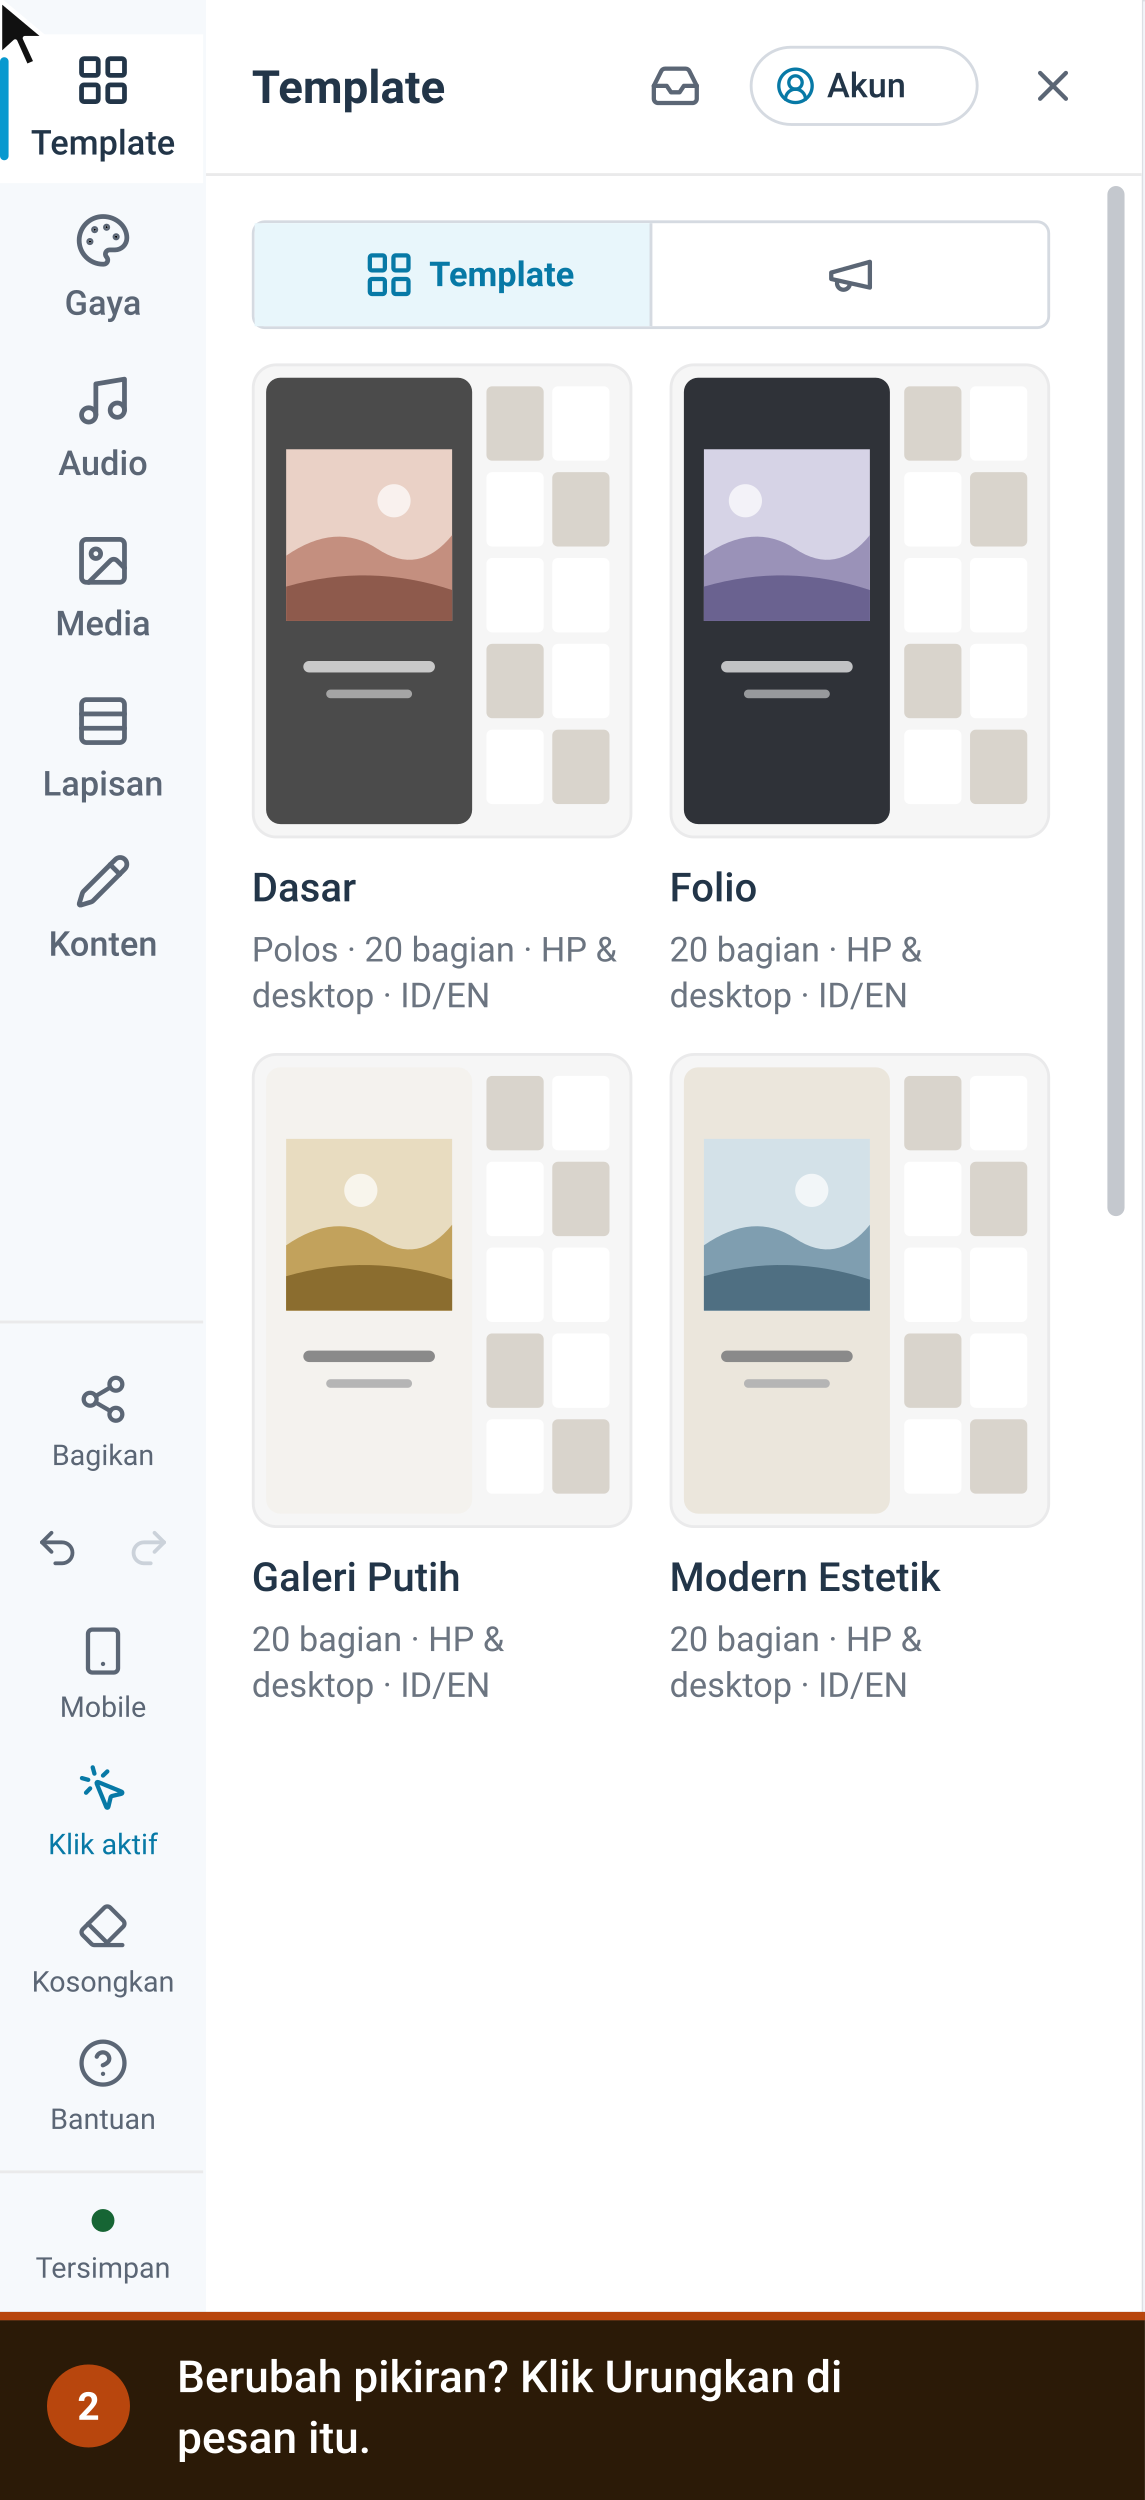
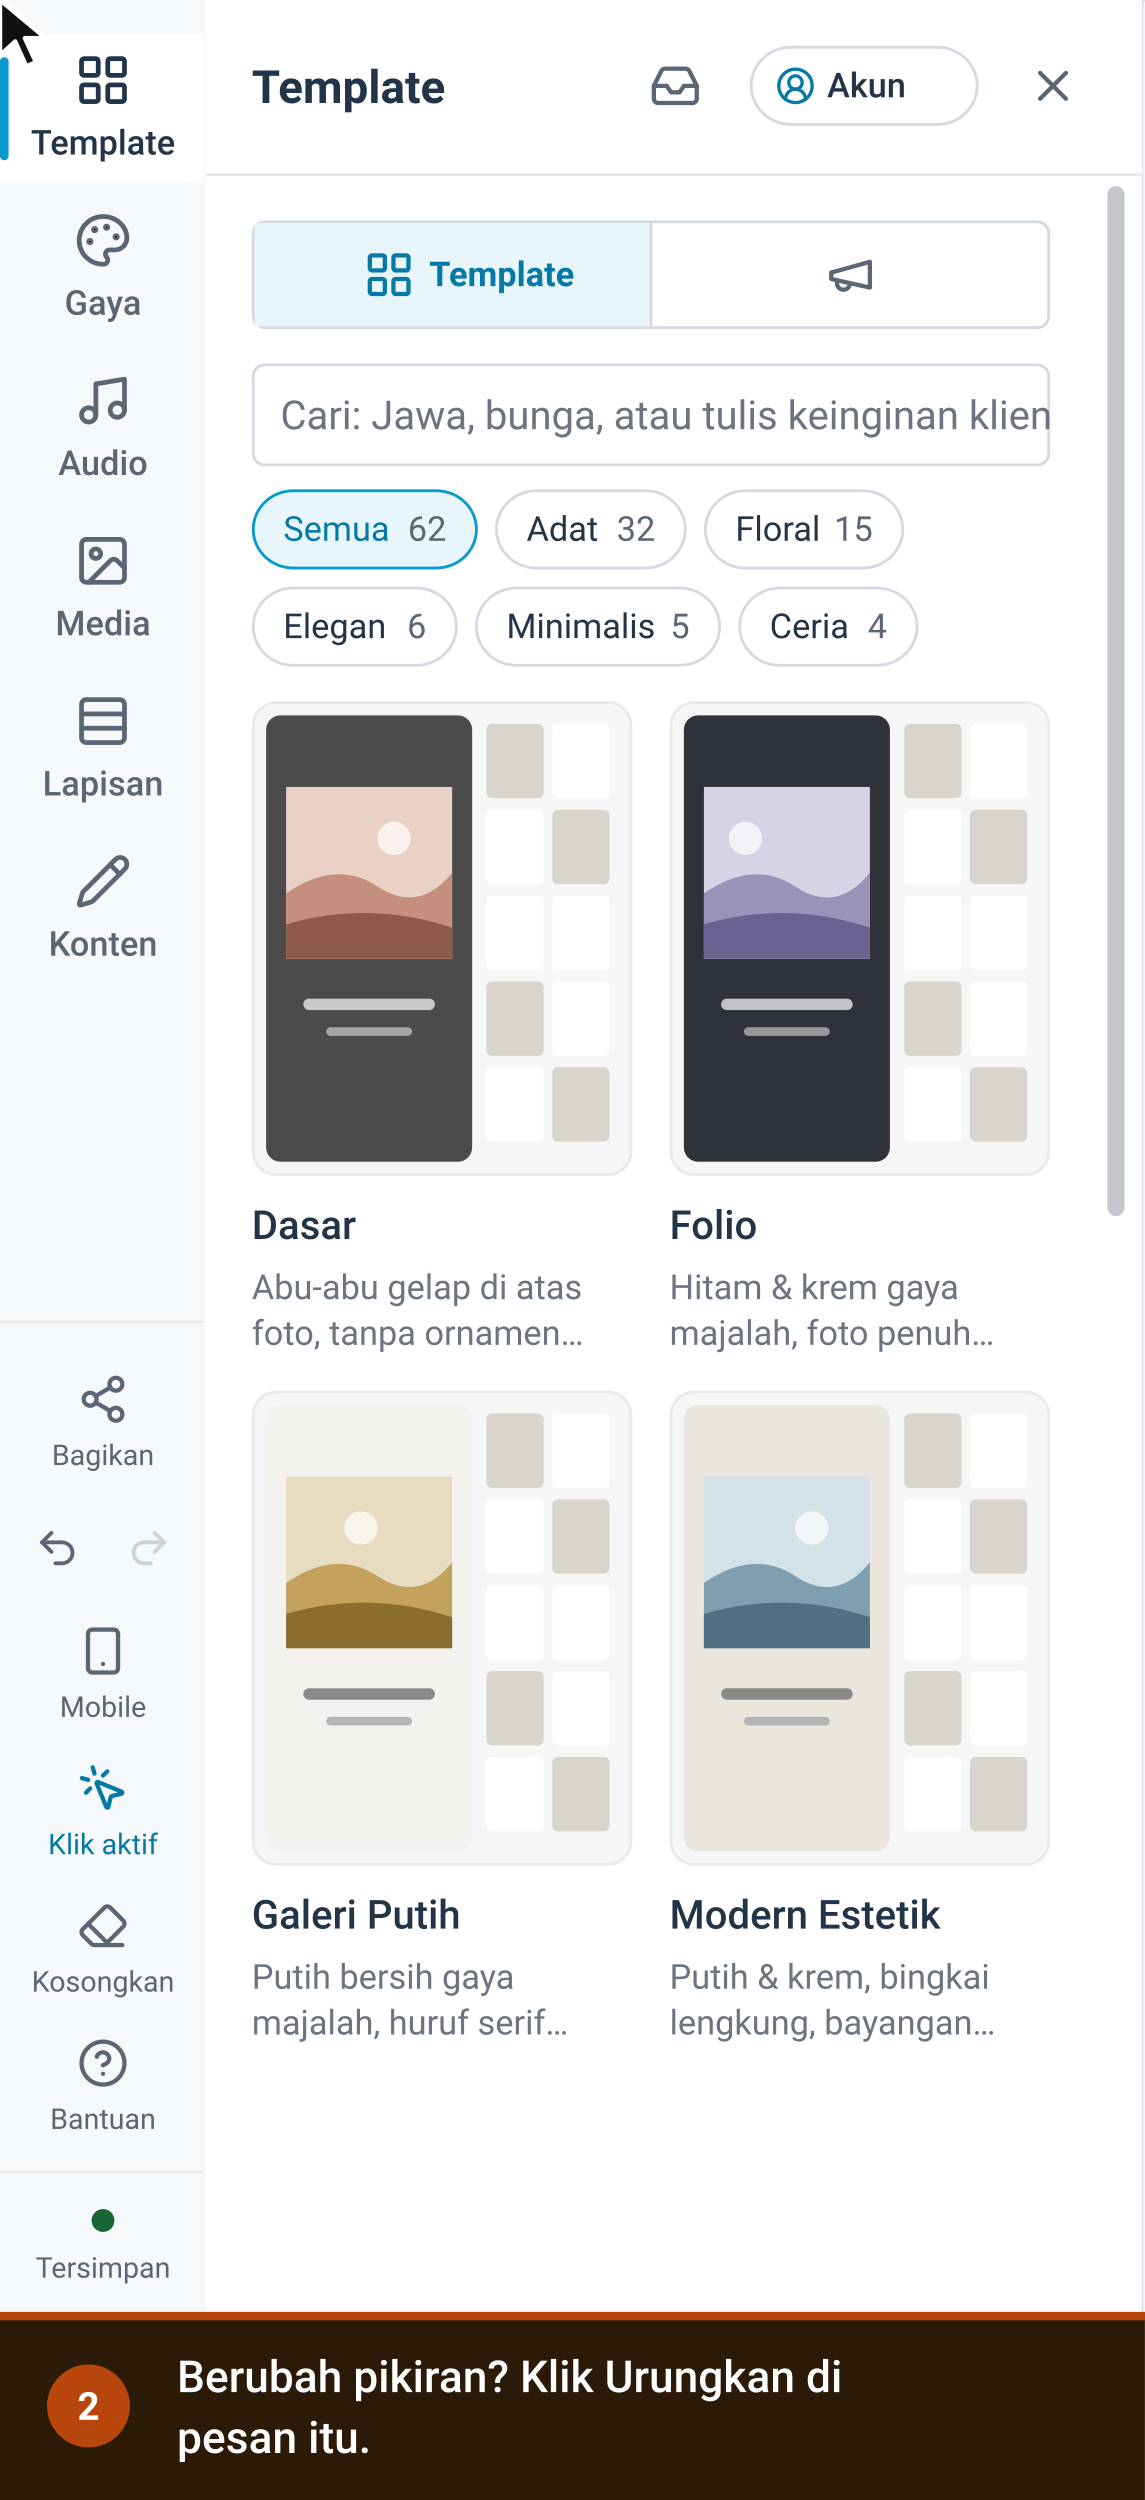
<svg xmlns="http://www.w3.org/2000/svg" viewBox="0 0 414 904" width="414" height="904" role="img" aria-labelledby="ttl dsc" font-family="Roboto,-apple-system,BlinkMacSystemFont,&quot;Segoe UI&quot;,system-ui,sans-serif" data-total="8.6" data-steps="0,3.6">
  <style>#e-toast{transform-box:fill-box;transform-origin:center;opacity:0;transform:translateY(24px);animation:v0 8.6s infinite}@keyframes v0{0%{opacity:0;transform:translateY(24px)}4.651%{opacity:0;transform:translateY(24px);animation-timing-function:cubic-bezier(0.23,1,0.32,1)}7.674%{opacity:1;transform:none}56.86%{opacity:1;transform:none;animation-timing-function:cubic-bezier(0.23,1,0.32,1)}58.721%{opacity:0;transform:translateY(24px)}94.767%{opacity:0;transform:translateY(24px)}100%{opacity:0;transform:translateY(24px)}}
#cur{animation:cur 8.6s infinite}@keyframes cur{0%{transform:translate(354px,786px);animation-timing-function:cubic-bezier(0.77,0,0.175,1)}14.651%{transform:translate(258.7px,567px);animation-timing-function:cubic-bezier(0.77,0,0.175,1)}41.86%{transform:translate(258.7px,567px);animation-timing-function:cubic-bezier(0.77,0,0.175,1)}55.698%{transform:translate(357px,796.7px);animation-timing-function:cubic-bezier(0.77,0,0.175,1)}94.767%{transform:translate(357px,796.7px);animation-timing-function:cubic-bezier(0.77,0,0.175,1)}100%{transform:translate(354px,786px);animation-timing-function:cubic-bezier(0.77,0,0.175,1)}}
#r1{opacity:0;transform-origin:357px 796.7px;animation:r1 8.6s infinite}@keyframes r1{0%,55.698%{opacity:0;transform:scale(.4);animation-timing-function:cubic-bezier(0.23,1,0.32,1)}56.279%{opacity:1}62.093%{opacity:0;transform:scale(1.5)}100%{opacity:0}}
#c0,#n0{opacity:0;animation:c0 8.6s infinite}@keyframes c0{0%{opacity:1}41.86%{opacity:1}44.186%{opacity:0}99.419%{opacity:0}100%{opacity:1}}
#c1,#n1{opacity:1;animation:c1 8.6s infinite}@keyframes c1{0%{opacity:0}41.86%{opacity:0}44.186%{opacity:1}94.767%{opacity:1}97.093%{opacity:0}100%{opacity:0}}
#prog{transform-origin:0 0;transform:scaleX(1);animation:prog 8.6s linear infinite}@keyframes prog{0%{transform:scaleX(0)}94.767%{transform:scaleX(1)}100%{transform:scaleX(1)}}
@media (prefers-reduced-motion:reduce){*{animation:none!important}#cur{display:none}}</style>
  <defs>
    <clipPath id="stage">
      <rect x="0" y="0" width="414" height="836" />
    </clipPath>
  </defs>
  <rect x="0" y="0" width="414" height="904" rx="0" fill="#eef1f5" />
  <g clip-path="url(#stage)">
    <g id="world" transform="translate(0 -95.19) scale(1.0347)">
      <rect x="0" y="0" width="1440" height="900" rx="0" fill="#f3f5f9" />
      <rect x="0" y="0" width="1440" height="44" rx="0" fill="#4497ca" />
      <g transform="translate(17 13) scale(0.75)" fill="none" stroke="#ffffff" stroke-width="2" stroke-linecap="round" stroke-linejoin="round">
        <path d="M18 6 6 18" />
        <path d="m6 6 12 12" />
      </g>
      <circle cx="61" cy="22" r="12" fill="#ffffff" />
      <circle cx="61" cy="22" r="6" fill="#4497ca" />
      <text x="83" y="26" font-size="12" fill="#ffffff">Landing Page Studio</text>
      <circle cx="213" cy="22" r="1.6" fill="#ffffff" />
      <text x="223" y="26" font-size="12" fill="#ffffff">Undangan Rani &amp; Dimas</text>
      <rect x="1250.5" y="10.5" width="93" height="24" rx="4" fill="none" stroke="rgba(255,255,255,.6)" stroke-width="1" />
      <text x="1297" y="26" font-size="11" font-weight="600" fill="#ffffff" text-anchor="middle">View analytics</text>
      <text x="1356" y="26" font-size="12" fill="#ffffff">Rina</text>
      <circle cx="1412" cy="22" r="12" fill="#ffffff" />
      <text x="1412" y="26" font-size="11" font-weight="500" fill="#4497ca" text-anchor="middle">R</text>
      <rect x="0" y="44" width="1440" height="48" rx="0" fill="#ffffff" />
      <line x1="0" y1="92" x2="1440" y2="92" stroke="#dcdfe4" stroke-width="1" />
      <line x1="399" y1="44" x2="399" y2="900" stroke="#dcdfe4" stroke-width="1" />
      <text x="16" y="70" font-size="12" font-weight="500" fill="#5b6675">Code</text>
      <text x="60" y="70" font-size="12" font-weight="500" fill="#5b6675">Media</text>
      <text x="109" y="70" font-size="12" font-weight="500" fill="#5b6675">Security</text>
      <text x="169" y="70" font-size="12" font-weight="500" fill="#5b6675">Settings</text>
      <rect x="230" y="57" width="16" height="16" rx="3.52" fill="#4a9de8" />
      <circle cx="235.92" cy="65" r="3.2" fill="none" stroke="#ffffff" stroke-width="1.28" />
      <circle cx="240.08" cy="65" r="3.2" fill="none" stroke="#ffffff" stroke-width="1.28" />
      <text x="253" y="70" font-size="12" font-weight="700" fill="#0f161e">NikahKit</text>
      <defs>
        <linearGradient id="nkInd" x1="0" x2="1">
          <stop offset="0" stop-color="#09afed" />
          <stop offset="1" stop-color="#66d1f9" />
        </linearGradient>
      </defs>
      <rect x="250" y="87" width="28" height="5" rx="2" fill="url(#nkInd)" />
      <g transform="translate(418 57) scale(0.8333333)" fill="none" stroke="#5b6675" stroke-width="2" stroke-linecap="round" stroke-linejoin="round">
        <rect width="18" height="18" x="3" y="3" rx="2" />
        <path d="M9 3v18" />
      </g>
      <g transform="translate(452 57) scale(0.8333333)" fill="none" stroke="#5b6675" stroke-width="2" stroke-linecap="round" stroke-linejoin="round">
        <rect width="18" height="11" x="3" y="11" rx="2" ry="2" />
        <path d="M7 11V7a5 5 0 0 1 10 0v4" />
      </g>
      <rect x="492.5" y="52.5" width="205" height="30" rx="4" fill="#e8f9ef" stroke="#15c15d" stroke-width="1" />
      <text x="501" y="73" font-size="14" fill="#166534">Only you are editing this page</text>
      <rect x="858.5" y="50.5" width="123" height="33" rx="4" fill="#f6f9fc" stroke="#dcdfe4" stroke-width="1" />
      <g transform="translate(867 60) scale(0.5833333)" fill="none" stroke="#5b6675" stroke-width="2" stroke-linecap="round" stroke-linejoin="round">
        <rect width="20" height="14" x="2" y="3" rx="2" />
        <line x1="8" x2="16" y1="21" y2="21" />
        <line x1="12" x2="12" y1="17" y2="21" />
      </g>
      <g transform="translate(897 60) scale(0.5833333)" fill="none" stroke="#5b6675" stroke-width="2" stroke-linecap="round" stroke-linejoin="round">
        <rect width="20" height="14" x="2" y="3" rx="2" />
        <line x1="8" x2="16" y1="21" y2="21" />
        <line x1="12" x2="12" y1="17" y2="21" />
      </g>
      <g transform="translate(927 60) scale(0.5833333)" fill="none" stroke="#5b6675" stroke-width="2" stroke-linecap="round" stroke-linejoin="round">
        <rect width="16" height="20" x="4" y="2" rx="2" ry="2" />
        <line x1="12" x2="12.01" y1="18" y2="18" />
      </g>
      <rect x="952" y="54" width="26" height="26" rx="3" fill="#ffffff" />
      <g transform="translate(957 60) scale(0.5833333)" fill="none" stroke="#5b6675" stroke-width="2" stroke-linecap="round" stroke-linejoin="round">
        <rect width="14" height="20" x="5" y="2" rx="2" ry="2" />
        <path d="M12 18h.01" />
      </g>
      <rect x="990.5" y="53.5" width="35" height="27" rx="4" fill="#ffffff" stroke="#dcdfe4" stroke-width="2" />
      <g transform="translate(1000 59) scale(0.6666667)" fill="none" stroke="#5b6675" stroke-width="2" stroke-linecap="round" stroke-linejoin="round">
        <circle cx="11" cy="11" r="8" />
        <path d="m21 21-4.3-4.3" />
      </g>
      <rect x="1193" y="50" width="82" height="34" rx="4" fill="#ffffff" stroke="#e8ebef" stroke-width="2" />
      <text x="1201" y="72" font-size="13" font-weight="500" fill="#223548">Simpan</text>
      <g transform="translate(1250.5 59.5) scale(0.625)" fill="none" stroke="#223548" stroke-width="2" stroke-linecap="round" stroke-linejoin="round">
        <path d="M15 2H6a2 2 0 0 0-2 2v16a2 2 0 0 0 2 2h12a2 2 0 0 0 2-2V7Z" />
        <path d="M14 2v4a2 2 0 0 0 2 2h4" />
        <path d="M10 9H8" />
        <path d="M16 13H8" />
        <path d="M16 17H8" />
      </g>
      <rect x="1283" y="50" width="151" height="34" rx="4" fill="#0899cf" />
      <text x="1403" y="72" font-size="13" font-weight="500" fill="#ffffff" text-anchor="end">Simpan &amp; Terbitkan</text>
      <g transform="translate(1410.5 59.5) scale(0.625)" fill="none" stroke="#ffffff" stroke-width="2" stroke-linecap="round" stroke-linejoin="round">
        <path d="M4.5 16.5c-1.5 1.26-2 5-2 5s3.74-.5 5-2c.71-.84.7-2.13-.09-2.91a2.18 2.18 0 0 0-2.91-.09z" />
        <path d="m12 15-3-3a22 22 0 0 1 2-3.95A12.88 12.88 0 0 1 22 2c0 2.72-.78 7.5-6 11a22.35 22.35 0 0 1-4 2z" />
        <path d="M9 12H4s.55-3.03 2-4c1.62-1.08 5 0 5 0" />
        <path d="M12 15v5s3.03-.55 4-2c1.08-1.62 0-5 0-5" />
      </g>
      <rect x="0" y="92" width="72" height="808" rx="0" fill="#f6f9fc" />
      <rect x="0" y="104" width="71" height="52" rx="0" fill="#ffffff" />
      <rect x="0" y="112" width="3" height="36" rx="1.5" fill="#0899cf" />
      <g transform="translate(26 110) scale(0.8333333)" fill="none" stroke="#223548" stroke-width="2" stroke-linecap="round" stroke-linejoin="round">
        <rect width="7" height="7" x="3" y="3" rx="1" />
        <rect width="7" height="7" x="14" y="3" rx="1" />
        <rect width="7" height="7" x="14" y="14" rx="1" />
        <rect width="7" height="7" x="3" y="14" rx="1" />
      </g>
      <text x="36" y="146" font-size="12" font-weight="500" fill="#223548" text-anchor="middle">Template</text>
      <g transform="translate(26 166) scale(0.8333333)" fill="none" stroke="#5b6675" stroke-width="2" stroke-linecap="round" stroke-linejoin="round">
        <path d="M12 22a1 1 0 0 1 0-20 10 9 0 0 1 10 9 5 5 0 0 1-5 5h-2.25a1.75 1.75 0 0 0-1.4 2.8l.3.4a1.75 1.75 0 0 1-1.4 2.8z" />
        <circle cx="13.5" cy="6.5" r=".5" fill="currentColor" />
        <circle cx="17.5" cy="10.5" r=".5" fill="currentColor" />
        <circle cx="6.5" cy="12.5" r=".5" fill="currentColor" />
        <circle cx="8.5" cy="7.5" r=".5" fill="currentColor" />
      </g>
      <text x="36" y="202" font-size="12" font-weight="500" fill="#5b6675" text-anchor="middle">Gaya</text>
      <g transform="translate(26 222) scale(0.8333333)" fill="none" stroke="#5b6675" stroke-width="2" stroke-linecap="round" stroke-linejoin="round">
        <path d="M9 18V5l12-2v13" />
        <circle cx="6" cy="18" r="3" />
        <circle cx="18" cy="16" r="3" />
      </g>
      <text x="36" y="258" font-size="12" font-weight="500" fill="#5b6675" text-anchor="middle">Audio</text>
      <g transform="translate(26 278) scale(0.8333333)" fill="none" stroke="#5b6675" stroke-width="2" stroke-linecap="round" stroke-linejoin="round">
        <rect width="18" height="18" x="3" y="3" rx="2" ry="2" />
        <circle cx="9" cy="9" r="2" />
        <path d="m21 15-3.086-3.086a2 2 0 0 0-2.828 0L6 21" />
      </g>
      <text x="36" y="314" font-size="12" font-weight="500" fill="#5b6675" text-anchor="middle">Media</text>
      <g transform="translate(26 334) scale(0.8333333)" fill="none" stroke="#5b6675" stroke-width="2" stroke-linecap="round" stroke-linejoin="round">
        <rect width="18" height="18" x="3" y="3" rx="2" />
        <path d="M21 9H3" />
        <path d="M21 15H3" />
      </g>
      <text x="36" y="370" font-size="12" font-weight="500" fill="#5b6675" text-anchor="middle">Lapisan</text>
      <g transform="translate(26 390) scale(0.8333333)" fill="none" stroke="#5b6675" stroke-width="2" stroke-linecap="round" stroke-linejoin="round">
        <path d="M21.174 6.812a1 1 0 0 0-3.986-3.987L3.842 16.174a2 2 0 0 0-.5.83l-1.321 4.352a.5.5 0 0 0 .623.622l4.353-1.32a2 2 0 0 0 .83-.497z" />
        <path d="m15 5 4 4" />
      </g>
      <text x="36" y="426" font-size="12" font-weight="500" fill="#5b6675" text-anchor="middle">Konten</text>
      <line x1="0" y1="554" x2="71" y2="554" stroke="#eaeaeb" stroke-width="1" />
      <g transform="translate(27 572) scale(0.75)" fill="none" stroke="#5b6675" stroke-width="2" stroke-linecap="round" stroke-linejoin="round">
        <circle cx="18" cy="5" r="3" />
        <circle cx="6" cy="12" r="3" />
        <circle cx="18" cy="19" r="3" />
        <line x1="8.59" x2="15.42" y1="13.51" y2="17.49" />
        <line x1="15.41" x2="8.59" y1="6.51" y2="10.49" />
      </g>
      <text x="36" y="604" font-size="10" fill="#5b6675" text-anchor="middle">Bagikan</text>
      <g transform="translate(12 625) scale(0.6666667)" fill="none" stroke="#5b6675" stroke-width="2" stroke-linecap="round" stroke-linejoin="round">
        <path d="M9 14 4 9l5-5" />
        <path d="M4 9h10.5a5.5 5.5 0 0 1 5.5 5.5a5.5 5.5 0 0 1-5.5 5.5H11" />
      </g>
      <g transform="translate(44 625) scale(0.6666667)" fill="none" stroke="#cbd2da" stroke-width="2" stroke-linecap="round" stroke-linejoin="round">
        <path d="m15 14 5-5-5-5" />
        <path d="M20 9H9.5A5.5 5.5 0 0 0 4 14.5A5.5 5.5 0 0 0 9.5 20H13" />
      </g>
      <g transform="translate(27 660) scale(0.75)" fill="none" stroke="#5b6675" stroke-width="2" stroke-linecap="round" stroke-linejoin="round">
        <rect width="14" height="20" x="5" y="2" rx="2" ry="2" />
        <path d="M12 18h.01" />
      </g>
      <text x="36" y="692" font-size="10" fill="#5b6675" text-anchor="middle">Mobile</text>
      <g transform="translate(27 708) scale(0.75)" fill="none" stroke="#0779a6" stroke-width="2" stroke-linecap="round" stroke-linejoin="round">
        <path d="M14 4.1 12 6" />
        <path d="m5.1 8-2.9-.8" />
        <path d="m6 12-1.9 2" />
        <path d="M7.2 2.2 8 5.1" />
        <path d="M9.037 9.69a.498.498 0 0 1 .653-.653l11 4.5a.5.5 0 0 1-.074.949l-4.349 1.041a1 1 0 0 0-.74.739l-1.04 4.35a.5.5 0 0 1-.95.074z" />
      </g>
      <text x="36" y="740" font-size="10" fill="#0779a6" text-anchor="middle">Klik aktif</text>
      <g transform="translate(27 756) scale(0.75)" fill="none" stroke="#5b6675" stroke-width="2" stroke-linecap="round" stroke-linejoin="round">
        <path d="M21 21H8a2 2 0 0 1-1.42-.587l-3.994-3.999a2 2 0 0 1 0-2.828l10-10a2 2 0 0 1 2.829 0l5.999 6a2 2 0 0 1 0 2.828L12.834 21" />
        <path d="m5.082 11.09 8.828 8.828" />
      </g>
      <text x="36" y="788" font-size="10" fill="#5b6675" text-anchor="middle">Kosongkan</text>
      <g transform="translate(27 804) scale(0.75)" fill="none" stroke="#5b6675" stroke-width="2" stroke-linecap="round" stroke-linejoin="round">
        <circle cx="12" cy="12" r="10" />
        <path d="M9.09 9a3 3 0 0 1 5.83 1c0 2-3 3-3 3" />
        <path d="M12 17h.01" />
      </g>
      <text x="36" y="836" font-size="10" fill="#5b6675" text-anchor="middle">Bantuan</text>
      <rect x="0" y="851" width="71" height="49" rx="0" fill="#f6f9fc" />
      <line x1="0" y1="851" x2="71" y2="851" stroke="#eaeaeb" stroke-width="1" />
      <circle cx="36" cy="868" r="4" fill="#166534" />
      <text x="36" y="888" font-size="10" fill="#5b6675" text-anchor="middle">Tersimpan</text>
      <rect x="72" y="92" width="327" height="808" rx="0" fill="#ffffff" />
      <rect x="726" y="105" width="392" height="786" rx="0" fill="rgba(16,24,40,.06)" />
      <rect x="727" y="106" width="390" height="784" rx="0" fill="#fdf6ee" />
      <rect x="72" y="92" width="327" height="61" rx="0" fill="#ffffff" />
      <text x="88" y="128" font-size="16" font-weight="700" fill="#223548">Template</text>
      <g transform="translate(227 113) scale(0.75)" fill="none" stroke="#5b6675" stroke-width="2" stroke-linecap="round" stroke-linejoin="round">
        <polyline points="22 12 16 12 14 15 10 15 8 12 2 12" />
        <path d="M5.45 5.11 2 12v6a2 2 0 0 0 2 2h16a2 2 0 0 0 2-2v-6l-3.45-6.89A2 2 0 0 0 16.76 4H7.24a2 2 0 0 0-1.79 1.11z" />
      </g>
      <rect x="262.5" y="108.5" width="79" height="27" rx="14" fill="#ffffff" stroke="#d5dae1" stroke-width="1" />
      <g transform="translate(271 115) scale(0.5833333)" fill="none" stroke="#0779a6" stroke-width="2" stroke-linecap="round" stroke-linejoin="round">
        <path d="M18 20a6 6 0 0 0-12 0" />
        <circle cx="12" cy="10" r="4" />
        <circle cx="12" cy="12" r="10" />
      </g>
      <text x="289" y="126" font-size="12" font-weight="500" fill="#223548">Akun</text>
      <g transform="translate(359 113) scale(0.75)" fill="none" stroke="#5b6675" stroke-width="2" stroke-linecap="round" stroke-linejoin="round">
        <path d="M18 6 6 18" />
        <path d="m6 6 12 12" />
      </g>
      <line x1="72" y1="153" x2="399" y2="153" stroke="#eaeaeb" stroke-width="1" />
      <rect x="88.5" y="169.5" width="278" height="37" rx="4" fill="#ffffff" stroke="#d5dae1" stroke-width="1" />
      <rect x="89" y="170" width="138.5" height="36" rx="0" fill="#e8f6fb" />
      <line x1="227.5" y1="170" x2="227.5" y2="206" stroke="#d5dae1" stroke-width="1" />
      <g transform="translate(127 179) scale(0.75)" fill="none" stroke="#0779a6" stroke-width="2" stroke-linecap="round" stroke-linejoin="round">
        <rect width="7" height="7" x="3" y="3" rx="1" />
        <rect width="7" height="7" x="14" y="3" rx="1" />
        <rect width="7" height="7" x="14" y="14" rx="1" />
        <rect width="7" height="7" x="3" y="14" rx="1" />
      </g>
      <text x="150" y="192" font-size="12" font-weight="600" fill="#0779a6">Template</text>
      <g transform="translate(288.25 179) scale(0.75)" fill="none" stroke="#5b6675" stroke-width="2" stroke-linecap="round" stroke-linejoin="round">
        <path d="m3 11 18-5v12L3 14v-3z" />
        <path d="M11.6 16.8a3 3 0 1 1-5.8-1.6" />
      </g>
-       <rect x="88.5" y="219.5" width="132" height="165" rx="8" fill="#f6f6f6" stroke="#eaeaeb" stroke-width="1" />
-       <rect x="93" y="224" width="72" height="156" rx="5" fill="#4b4b4b" />
-       <defs>
-         <clipPath id="k97v4g0">
-           <rect x="100" y="249" width="58" height="60" />
+       <defs>
+         <clipPath id="kf8ighk">
+           <rect x="88" y="219" width="279" height="36" />
        </clipPath>
      </defs>
-       <g clip-path="url(#k97v4g0)">
-         <rect x="100" y="249" width="58" height="60" rx="0" fill="#ead1c6" />
-         <circle cx="137.7" cy="267" r="5.8" fill="rgba(255,255,255,.7)" />
-         <path d="M100 286.2 Q117.4 274.2 131.9 283.8 T158 279 V309 H100 Z" fill="#c48f7f" />
-         <path d="M100 297 Q129 288.6 158 298.2 V309 H100 Z" fill="#8e5a4c" />
-       </g>
-       <rect x="106" y="323" width="46" height="4" rx="2" fill="rgba(255,255,255,.7)" />
-       <rect x="114" y="333" width="30" height="3" rx="1.5" fill="rgba(255,255,255,.5)" />
-       <rect x="170" y="227" width="20" height="26" rx="2" fill="#d9d4cc" />
-       <rect x="193" y="227" width="20" height="26" rx="2" fill="#ffffff" />
-       <rect x="170" y="257" width="20" height="26" rx="2" fill="#ffffff" />
-       <rect x="193" y="257" width="20" height="26" rx="2" fill="#d9d4cc" />
-       <rect x="170" y="287" width="20" height="26" rx="2" fill="#ffffff" />
-       <rect x="193" y="287" width="20" height="26" rx="2" fill="#ffffff" />
-       <rect x="170" y="317" width="20" height="26" rx="2" fill="#d9d4cc" />
-       <rect x="193" y="317" width="20" height="26" rx="2" fill="#ffffff" />
-       <rect x="170" y="347" width="20" height="26" rx="2" fill="#ffffff" />
-       <rect x="193" y="347" width="20" height="26" rx="2" fill="#d9d4cc" />
-       <text x="88" y="407" font-size="14" font-weight="500" fill="#223548">Dasar</text>
-       <text x="88" y="428" font-size="12" fill="#6b7480">
-         <tspan x="88" dy="0">Polos · 20 bagian · HP &amp;</tspan>
-         <tspan x="88" dy="16">desktop · ID/EN</tspan>
+       <g clip-path="url(#kf8ighk)">
+         <rect x="88.5" y="219.5" width="278" height="35" rx="4" fill="#ffffff" stroke="#d5dae1" stroke-width="1" />
+         <text x="98" y="242" font-size="14" fill="#6b7480">Cari: Jawa, bunga, atau tulis keinginan klien…</text>
+       </g>
+       <rect x="88.5" y="263.5" width="78" height="27" rx="14" fill="#e8f6fb" stroke="#0899cf" stroke-width="1" />
+       <text x="99" y="281" font-size="12" fill="#0779a6">Semua</text>
+       <text x="156" y="281" font-size="12" fill="#5b6675" text-anchor="end">62</text>
+       <rect x="173.5" y="263.5" width="66" height="27" rx="14" fill="#ffffff" stroke="#d5dae1" stroke-width="1" />
+       <text x="184" y="281" font-size="12" fill="#223548">Adat</text>
+       <text x="229" y="281" font-size="12" fill="#5b6675" text-anchor="end">32</text>
+       <rect x="246.5" y="263.5" width="69" height="27" rx="14" fill="#ffffff" stroke="#d5dae1" stroke-width="1" />
+       <text x="257" y="281" font-size="12" fill="#223548">Floral</text>
+       <text x="305" y="281" font-size="12" fill="#5b6675" text-anchor="end">15</text>
+       <rect x="88.5" y="297.5" width="71" height="27" rx="14" fill="#ffffff" stroke="#d5dae1" stroke-width="1" />
+       <text x="99" y="315" font-size="12" fill="#223548">Elegan</text>
+       <text x="149" y="315" font-size="12" fill="#5b6675" text-anchor="end">6</text>
+       <rect x="166.5" y="297.5" width="85" height="27" rx="14" fill="#ffffff" stroke="#d5dae1" stroke-width="1" />
+       <text x="177" y="315" font-size="12" fill="#223548">Minimalis</text>
+       <text x="241" y="315" font-size="12" fill="#5b6675" text-anchor="end">5</text>
+       <rect x="258.5" y="297.5" width="62" height="27" rx="14" fill="#ffffff" stroke="#d5dae1" stroke-width="1" />
+       <text x="269" y="315" font-size="12" fill="#223548">Ceria</text>
+       <text x="310" y="315" font-size="12" fill="#5b6675" text-anchor="end">4</text>
+       <rect x="88.5" y="337.5" width="132" height="165" rx="8" fill="#f6f6f6" stroke="#eaeaeb" stroke-width="1" />
+       <rect x="93" y="342" width="72" height="156" rx="5" fill="#4b4b4b" />
+       <defs>
+         <clipPath id="k6vn9f">
+           <rect x="100" y="367" width="58" height="60" />
+         </clipPath>
+       </defs>
+       <g clip-path="url(#k6vn9f)">
+         <rect x="100" y="367" width="58" height="60" rx="0" fill="#ead1c6" />
+         <circle cx="137.7" cy="385" r="5.8" fill="rgba(255,255,255,.7)" />
+         <path d="M100 404.2 Q117.4 392.2 131.9 401.8 T158 397 V427 H100 Z" fill="#c48f7f" />
+         <path d="M100 415 Q129 406.6 158 416.2 V427 H100 Z" fill="#8e5a4c" />
+       </g>
+       <rect x="106" y="441" width="46" height="4" rx="2" fill="rgba(255,255,255,.7)" />
+       <rect x="114" y="451" width="30" height="3" rx="1.5" fill="rgba(255,255,255,.5)" />
+       <rect x="170" y="345" width="20" height="26" rx="2" fill="#d9d4cc" />
+       <rect x="193" y="345" width="20" height="26" rx="2" fill="#ffffff" />
+       <rect x="170" y="375" width="20" height="26" rx="2" fill="#ffffff" />
+       <rect x="193" y="375" width="20" height="26" rx="2" fill="#d9d4cc" />
+       <rect x="170" y="405" width="20" height="26" rx="2" fill="#ffffff" />
+       <rect x="193" y="405" width="20" height="26" rx="2" fill="#ffffff" />
+       <rect x="170" y="435" width="20" height="26" rx="2" fill="#d9d4cc" />
+       <rect x="193" y="435" width="20" height="26" rx="2" fill="#ffffff" />
+       <rect x="170" y="465" width="20" height="26" rx="2" fill="#ffffff" />
+       <rect x="193" y="465" width="20" height="26" rx="2" fill="#d9d4cc" />
+       <text x="88" y="525" font-size="14" font-weight="500" fill="#223548">Dasar</text>
+       <text x="88" y="546" font-size="12" fill="#6b7480">
+         <tspan x="88" dy="0">Abu-abu gelap di atas</tspan>
+         <tspan x="88" dy="16">foto, tanpa ornamen…</tspan>
      </text>
-       <rect x="234.5" y="219.5" width="132" height="165" rx="8" fill="#f6f6f6" stroke="#eaeaeb" stroke-width="1" />
-       <rect x="239" y="224" width="72" height="156" rx="5" fill="#2f3238" />
-       <defs>
-         <clipPath id="k1weyafr">
-           <rect x="246" y="249" width="58" height="60" />
+       <rect x="234.5" y="337.5" width="132" height="165" rx="8" fill="#f6f6f6" stroke="#eaeaeb" stroke-width="1" />
+       <rect x="239" y="342" width="72" height="156" rx="5" fill="#2f3238" />
+       <defs>
+         <clipPath id="kfll3n4">
+           <rect x="246" y="367" width="58" height="60" />
        </clipPath>
      </defs>
-       <g clip-path="url(#k1weyafr)">
-         <rect x="246" y="249" width="58" height="60" rx="0" fill="#d6d3e6" />
-         <circle cx="260.5" cy="267" r="5.8" fill="rgba(255,255,255,.7)" />
-         <path d="M246 286.2 Q263.4 274.2 277.9 283.8 T304 279 V309 H246 Z" fill="#9a92b8" />
-         <path d="M246 297 Q275 288.6 304 298.2 V309 H246 Z" fill="#6a6290" />
-       </g>
-       <rect x="252" y="323" width="46" height="4" rx="2" fill="rgba(255,255,255,.7)" />
-       <rect x="260" y="333" width="30" height="3" rx="1.5" fill="rgba(255,255,255,.5)" />
-       <rect x="316" y="227" width="20" height="26" rx="2" fill="#d9d4cc" />
-       <rect x="339" y="227" width="20" height="26" rx="2" fill="#ffffff" />
-       <rect x="316" y="257" width="20" height="26" rx="2" fill="#ffffff" />
-       <rect x="339" y="257" width="20" height="26" rx="2" fill="#d9d4cc" />
-       <rect x="316" y="287" width="20" height="26" rx="2" fill="#ffffff" />
-       <rect x="339" y="287" width="20" height="26" rx="2" fill="#ffffff" />
-       <rect x="316" y="317" width="20" height="26" rx="2" fill="#d9d4cc" />
-       <rect x="339" y="317" width="20" height="26" rx="2" fill="#ffffff" />
-       <rect x="316" y="347" width="20" height="26" rx="2" fill="#ffffff" />
-       <rect x="339" y="347" width="20" height="26" rx="2" fill="#d9d4cc" />
-       <text x="234" y="407" font-size="14" font-weight="500" fill="#223548">Folio</text>
-       <text x="234" y="428" font-size="12" fill="#6b7480">
-         <tspan x="234" dy="0">20 bagian · HP &amp;</tspan>
-         <tspan x="234" dy="16">desktop · ID/EN</tspan>
+       <g clip-path="url(#kfll3n4)">
+         <rect x="246" y="367" width="58" height="60" rx="0" fill="#d6d3e6" />
+         <circle cx="260.5" cy="385" r="5.8" fill="rgba(255,255,255,.7)" />
+         <path d="M246 404.2 Q263.4 392.2 277.9 401.8 T304 397 V427 H246 Z" fill="#9a92b8" />
+         <path d="M246 415 Q275 406.6 304 416.2 V427 H246 Z" fill="#6a6290" />
+       </g>
+       <rect x="252" y="441" width="46" height="4" rx="2" fill="rgba(255,255,255,.7)" />
+       <rect x="260" y="451" width="30" height="3" rx="1.5" fill="rgba(255,255,255,.5)" />
+       <rect x="316" y="345" width="20" height="26" rx="2" fill="#d9d4cc" />
+       <rect x="339" y="345" width="20" height="26" rx="2" fill="#ffffff" />
+       <rect x="316" y="375" width="20" height="26" rx="2" fill="#ffffff" />
+       <rect x="339" y="375" width="20" height="26" rx="2" fill="#d9d4cc" />
+       <rect x="316" y="405" width="20" height="26" rx="2" fill="#ffffff" />
+       <rect x="339" y="405" width="20" height="26" rx="2" fill="#ffffff" />
+       <rect x="316" y="435" width="20" height="26" rx="2" fill="#d9d4cc" />
+       <rect x="339" y="435" width="20" height="26" rx="2" fill="#ffffff" />
+       <rect x="316" y="465" width="20" height="26" rx="2" fill="#ffffff" />
+       <rect x="339" y="465" width="20" height="26" rx="2" fill="#d9d4cc" />
+       <text x="234" y="525" font-size="14" font-weight="500" fill="#223548">Folio</text>
+       <text x="234" y="546" font-size="12" fill="#6b7480">
+         <tspan x="234" dy="0">Hitam &amp; krem gaya</tspan>
+         <tspan x="234" dy="16">majalah, foto penuh…</tspan>
      </text>
-       <rect x="88.5" y="460.5" width="132" height="165" rx="8" fill="#f6f6f6" stroke="#eaeaeb" stroke-width="1" />
-       <rect x="93" y="465" width="72" height="156" rx="5" fill="#f4f2ee" />
-       <defs>
-         <clipPath id="k1onvr2o">
-           <rect x="100" y="490" width="58" height="60" />
+       <rect x="88.5" y="578.5" width="132" height="165" rx="8" fill="#f6f6f6" stroke="#eaeaeb" stroke-width="1" />
+       <rect x="93" y="583" width="72" height="156" rx="5" fill="#f4f2ee" />
+       <defs>
+         <clipPath id="kto7yn3">
+           <rect x="100" y="608" width="58" height="60" />
        </clipPath>
      </defs>
-       <g clip-path="url(#k1onvr2o)">
-         <rect x="100" y="490" width="58" height="60" rx="0" fill="#e8dcc0" />
-         <circle cx="126.1" cy="508" r="5.8" fill="rgba(255,255,255,.7)" />
-         <path d="M100 527.2 Q117.4 515.2 131.9 524.8 T158 520 V550 H100 Z" fill="#c2a25c" />
-         <path d="M100 538 Q129 529.6 158 539.2 V550 H100 Z" fill="#8b6d2f" />
-       </g>
-       <rect x="106" y="564" width="46" height="4" rx="2" fill="#8a8a8a" />
-       <rect x="114" y="574" width="30" height="3" rx="1.5" fill="#b5b5b5" />
-       <rect x="170" y="468" width="20" height="26" rx="2" fill="#d9d4cc" />
-       <rect x="193" y="468" width="20" height="26" rx="2" fill="#ffffff" />
-       <rect x="170" y="498" width="20" height="26" rx="2" fill="#ffffff" />
-       <rect x="193" y="498" width="20" height="26" rx="2" fill="#d9d4cc" />
-       <rect x="170" y="528" width="20" height="26" rx="2" fill="#ffffff" />
-       <rect x="193" y="528" width="20" height="26" rx="2" fill="#ffffff" />
-       <rect x="170" y="558" width="20" height="26" rx="2" fill="#d9d4cc" />
-       <rect x="193" y="558" width="20" height="26" rx="2" fill="#ffffff" />
-       <rect x="170" y="588" width="20" height="26" rx="2" fill="#ffffff" />
-       <rect x="193" y="588" width="20" height="26" rx="2" fill="#d9d4cc" />
-       <text x="88" y="648" font-size="14" font-weight="500" fill="#223548">Galeri Putih</text>
-       <text x="88" y="669" font-size="12" fill="#6b7480">
-         <tspan x="88" dy="0">20 bagian · HP &amp;</tspan>
-         <tspan x="88" dy="16">desktop · ID/EN</tspan>
+       <g clip-path="url(#kto7yn3)">
+         <rect x="100" y="608" width="58" height="60" rx="0" fill="#e8dcc0" />
+         <circle cx="126.1" cy="626" r="5.8" fill="rgba(255,255,255,.7)" />
+         <path d="M100 645.2 Q117.4 633.2 131.9 642.8 T158 638 V668 H100 Z" fill="#c2a25c" />
+         <path d="M100 656 Q129 647.6 158 657.2 V668 H100 Z" fill="#8b6d2f" />
+       </g>
+       <rect x="106" y="682" width="46" height="4" rx="2" fill="#8a8a8a" />
+       <rect x="114" y="692" width="30" height="3" rx="1.5" fill="#b5b5b5" />
+       <rect x="170" y="586" width="20" height="26" rx="2" fill="#d9d4cc" />
+       <rect x="193" y="586" width="20" height="26" rx="2" fill="#ffffff" />
+       <rect x="170" y="616" width="20" height="26" rx="2" fill="#ffffff" />
+       <rect x="193" y="616" width="20" height="26" rx="2" fill="#d9d4cc" />
+       <rect x="170" y="646" width="20" height="26" rx="2" fill="#ffffff" />
+       <rect x="193" y="646" width="20" height="26" rx="2" fill="#ffffff" />
+       <rect x="170" y="676" width="20" height="26" rx="2" fill="#d9d4cc" />
+       <rect x="193" y="676" width="20" height="26" rx="2" fill="#ffffff" />
+       <rect x="170" y="706" width="20" height="26" rx="2" fill="#ffffff" />
+       <rect x="193" y="706" width="20" height="26" rx="2" fill="#d9d4cc" />
+       <text x="88" y="766" font-size="14" font-weight="500" fill="#223548">Galeri Putih</text>
+       <text x="88" y="787" font-size="12" fill="#6b7480">
+         <tspan x="88" dy="0">Putih bersih gaya</tspan>
+         <tspan x="88" dy="16">majalah, huruf serif…</tspan>
      </text>
-       <rect x="234.5" y="460.5" width="132" height="165" rx="8" fill="#f6f6f6" stroke="#eaeaeb" stroke-width="1" />
-       <rect x="239" y="465" width="72" height="156" rx="5" fill="#ebe6dc" />
-       <defs>
-         <clipPath id="k109k36r">
-           <rect x="246" y="490" width="58" height="60" />
+       <rect x="234.5" y="578.5" width="132" height="165" rx="8" fill="#f6f6f6" stroke="#eaeaeb" stroke-width="1" />
+       <rect x="239" y="583" width="72" height="156" rx="5" fill="#ebe6dc" />
+       <defs>
+         <clipPath id="k1t6i9kg">
+           <rect x="246" y="608" width="58" height="60" />
        </clipPath>
      </defs>
-       <g clip-path="url(#k109k36r)">
-         <rect x="246" y="490" width="58" height="60" rx="0" fill="#d3e1e8" />
-         <circle cx="283.7" cy="508" r="5.8" fill="rgba(255,255,255,.7)" />
-         <path d="M246 527.2 Q263.4 515.2 277.9 524.8 T304 520 V550 H246 Z" fill="#7f9eb0" />
-         <path d="M246 538 Q275 529.6 304 539.2 V550 H246 Z" fill="#4f6f82" />
-       </g>
-       <rect x="252" y="564" width="46" height="4" rx="2" fill="#8a8a8a" />
-       <rect x="260" y="574" width="30" height="3" rx="1.5" fill="#b5b5b5" />
-       <rect x="316" y="468" width="20" height="26" rx="2" fill="#d9d4cc" />
-       <rect x="339" y="468" width="20" height="26" rx="2" fill="#ffffff" />
-       <rect x="316" y="498" width="20" height="26" rx="2" fill="#ffffff" />
-       <rect x="339" y="498" width="20" height="26" rx="2" fill="#d9d4cc" />
-       <rect x="316" y="528" width="20" height="26" rx="2" fill="#ffffff" />
-       <rect x="339" y="528" width="20" height="26" rx="2" fill="#ffffff" />
-       <rect x="316" y="558" width="20" height="26" rx="2" fill="#d9d4cc" />
-       <rect x="339" y="558" width="20" height="26" rx="2" fill="#ffffff" />
-       <rect x="316" y="588" width="20" height="26" rx="2" fill="#ffffff" />
-       <rect x="339" y="588" width="20" height="26" rx="2" fill="#d9d4cc" />
-       <text x="234" y="648" font-size="14" font-weight="500" fill="#223548">Modern Estetik</text>
-       <text x="234" y="669" font-size="12" fill="#6b7480">
-         <tspan x="234" dy="0">20 bagian · HP &amp;</tspan>
-         <tspan x="234" dy="16">desktop · ID/EN</tspan>
+       <g clip-path="url(#k1t6i9kg)">
+         <rect x="246" y="608" width="58" height="60" rx="0" fill="#d3e1e8" />
+         <circle cx="283.7" cy="626" r="5.8" fill="rgba(255,255,255,.7)" />
+         <path d="M246 645.2 Q263.4 633.2 277.9 642.8 T304 638 V668 H246 Z" fill="#7f9eb0" />
+         <path d="M246 656 Q275 647.6 304 657.2 V668 H246 Z" fill="#4f6f82" />
+       </g>
+       <rect x="252" y="682" width="46" height="4" rx="2" fill="#8a8a8a" />
+       <rect x="260" y="692" width="30" height="3" rx="1.5" fill="#b5b5b5" />
+       <rect x="316" y="586" width="20" height="26" rx="2" fill="#d9d4cc" />
+       <rect x="339" y="586" width="20" height="26" rx="2" fill="#ffffff" />
+       <rect x="316" y="616" width="20" height="26" rx="2" fill="#ffffff" />
+       <rect x="339" y="616" width="20" height="26" rx="2" fill="#d9d4cc" />
+       <rect x="316" y="646" width="20" height="26" rx="2" fill="#ffffff" />
+       <rect x="339" y="646" width="20" height="26" rx="2" fill="#ffffff" />
+       <rect x="316" y="676" width="20" height="26" rx="2" fill="#d9d4cc" />
+       <rect x="339" y="676" width="20" height="26" rx="2" fill="#ffffff" />
+       <rect x="316" y="706" width="20" height="26" rx="2" fill="#ffffff" />
+       <rect x="339" y="706" width="20" height="26" rx="2" fill="#d9d4cc" />
+       <text x="234" y="766" font-size="14" font-weight="500" fill="#223548">Modern Estetik</text>
+       <text x="234" y="787" font-size="12" fill="#6b7480">
+         <tspan x="234" dy="0">Putih &amp; krem, bingkai</tspan>
+         <tspan x="234" dy="16">lengkung, bayangan…</tspan>
      </text>
      <rect x="387" y="157" width="6" height="360" rx="3" fill="#c4c8ce" />
      <g id="e-toast">
        <rect x="84" y="838" width="303" height="52" rx="4" fill="rgba(16,24,40,.08)" />
        <rect x="83" y="840" width="305" height="52" rx="6" fill="rgba(16,24,40,.04)" />
        <rect x="84" y="836" width="303" height="52" rx="4" fill="#223548" />
        <text x="96" y="867" font-size="14" fill="#ffffff">Halaman dikosongkan.</text>
        <text x="375" y="867" font-size="14" font-weight="700" fill="#7fd3f5" text-anchor="end">Urungkan</text>
      </g>
    </g>
  </g>
  <circle id="r1" cx="357" cy="796.7" r="16" fill="rgba(184,70,13,.18)" stroke="#b8460d" stroke-width="2.5" />
  <g id="cur">
    <path d="M0 0 L0 20 L5.5 15 L9.5 24 L13 22.5 L9 13.8 L16.5 13.8 Z" fill="#111" stroke="#fff" stroke-width="1.6" stroke-linejoin="round" />
  </g>
  <rect x="0" y="836" width="414" height="68" rx="0" fill="#2b1a07" />
  <rect x="0" y="836" width="414" height="3" fill="rgba(255,255,255,.18)" />
  <rect id="prog" x="0" y="836" width="414" height="3" fill="#b8460d" />
  <g id="n0">
    <circle cx="32" cy="870" r="15" fill="#b8460d" />
    <text x="32" y="875" font-size="14" font-weight="700" fill="#ffffff" text-anchor="middle">1</text>
  </g>
  <g id="n1">
    <circle cx="32" cy="870" r="15" fill="#b8460d" />
    <text x="32" y="875" font-size="14" font-weight="700" fill="#ffffff" text-anchor="middle">2</text>
  </g>
  <g id="c0">
    <text x="64" y="865" font-size="16" fill="#ffffff" font-weight="500">
      <tspan x="64" dy="0">Menu Template terbuka. Di bawah muncul</tspan>
      <tspan x="64" dy="22">pesan Halaman dikosongkan.</tspan>
    </text>
  </g>
  <g id="c1">
    <text x="64" y="865" font-size="16" fill="#ffffff" font-weight="500">
      <tspan x="64" dy="0">Berubah pikiran? Klik Urungkan di</tspan>
      <tspan x="64" dy="22">pesan itu.</tspan>
    </text>
  </g>
</svg>
